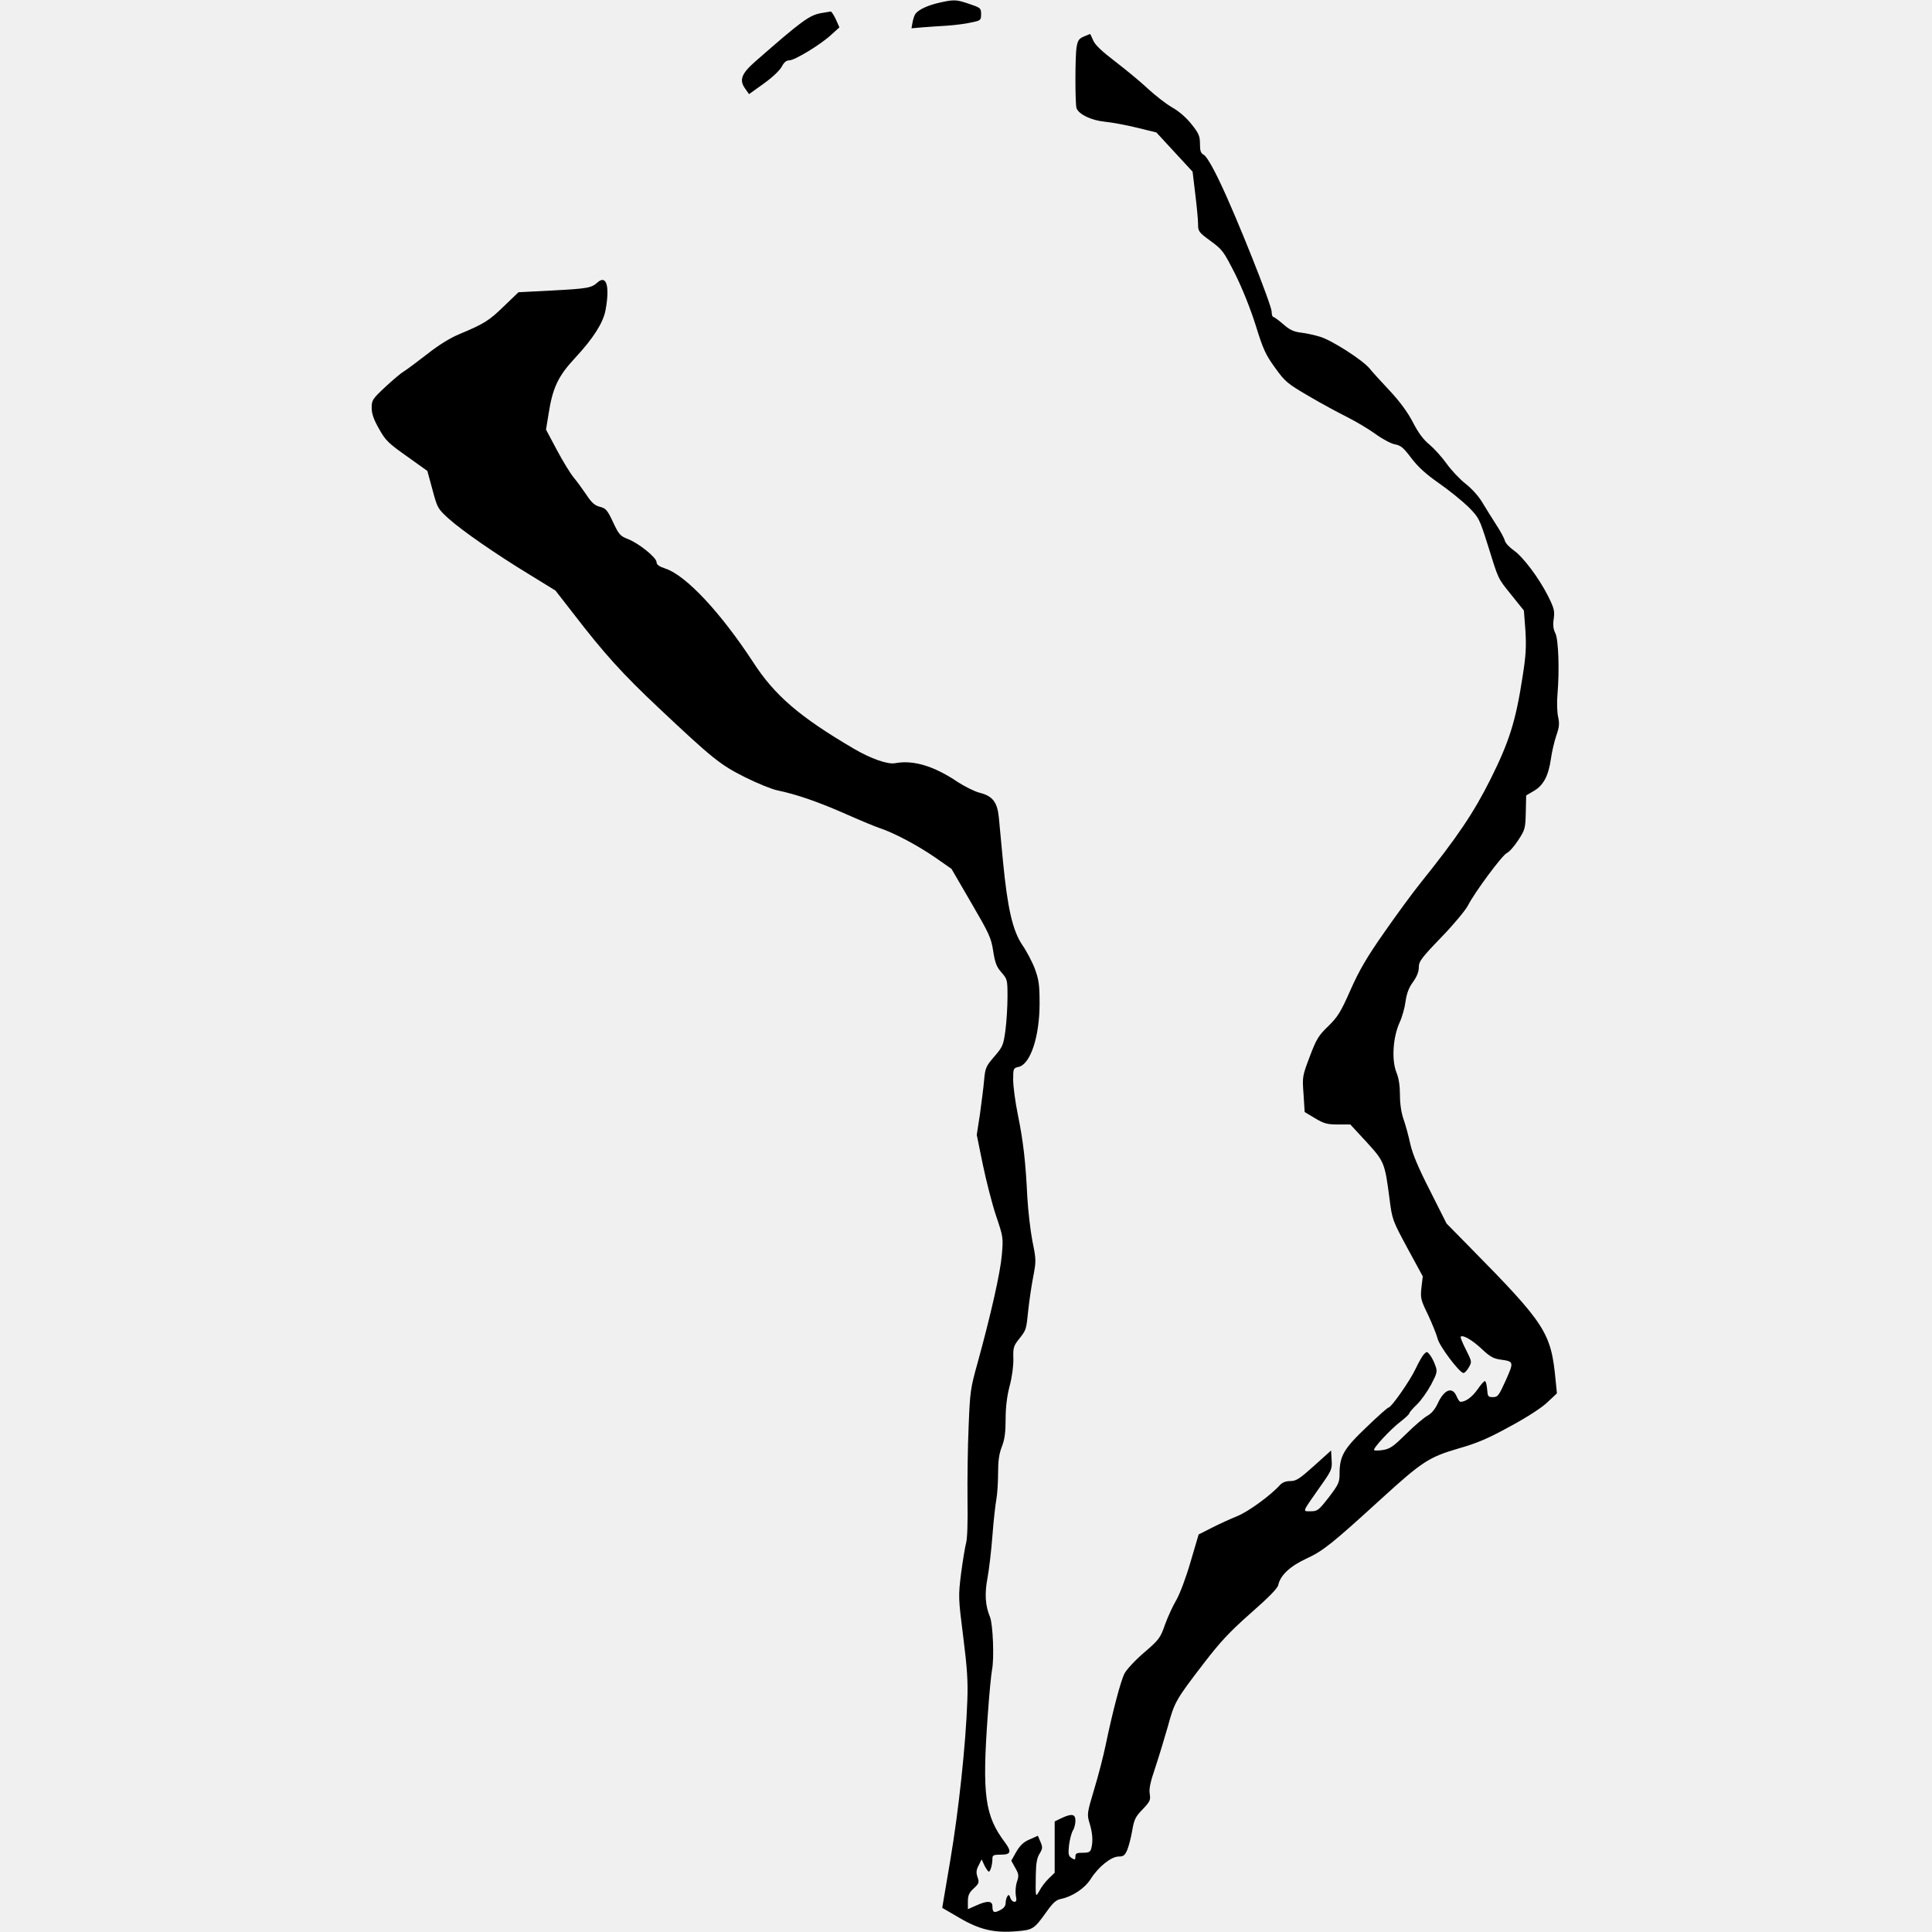
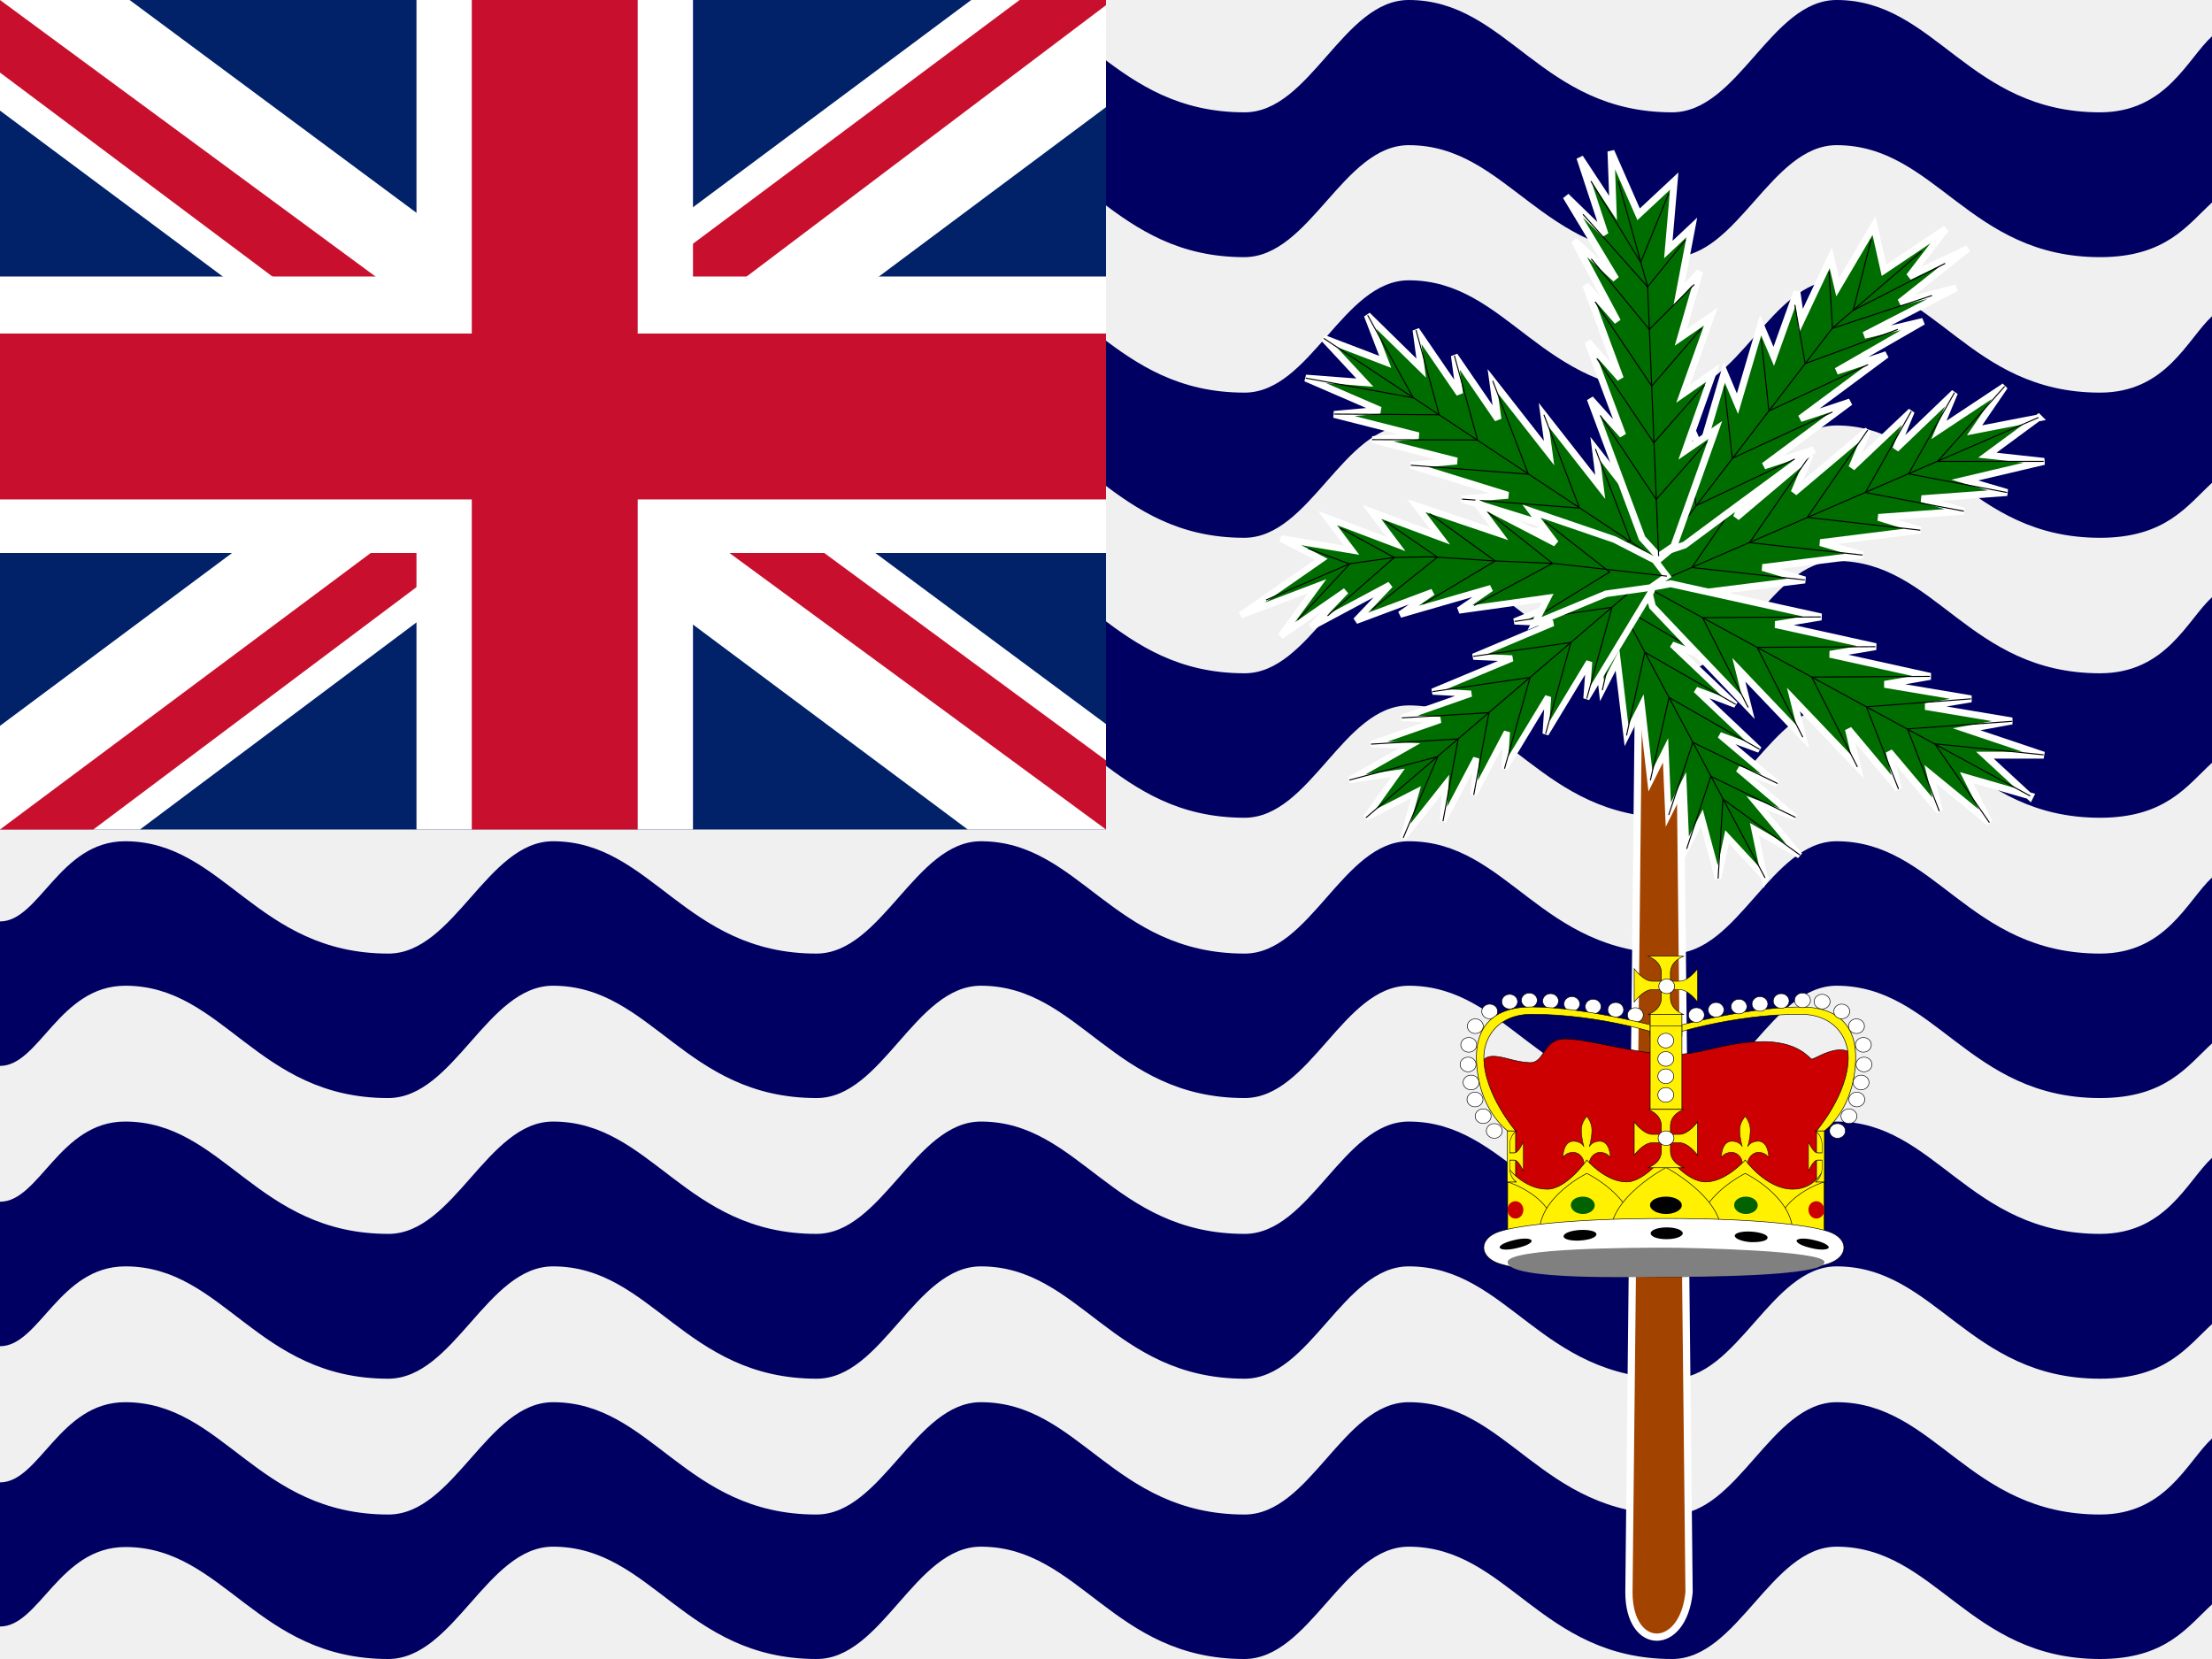
- <svg xmlns="http://www.w3.org/2000/svg" version="1.0" width="1024pt" height="1024pt" viewBox="0 0 1024 1024" preserveAspectRatio="xMidYMid meet">
-   <g transform="translate(0,1024) scale(0.1,-0.1)" fill="#000000" stroke="none">
-     <path d="M4980 10226 c-59 -13 -110 -36 -127 -58 -6 -7 -13 -28 -16 -45 l-6 -33 57 5 c31 2 91 7 133 9 41 3 99 10 127 17 50 10 52 12 52 44 0 32 -3 34 -62 54 -70 24 -81 24 -158 7z" />
-     <path d="M4355 10171 c-65 -11 -103 -39 -352 -257 -73 -64 -86 -98 -54 -143 l21 -30 78 56 c45 32 84 69 95 89 12 23 24 34 40 34 29 0 169 85 224 137 l42 38 -19 43 c-11 23 -23 41 -27 41 -4 -1 -26 -4 -48 -8z" />
-     <path d="M5744 10046 c-26 -11 -32 -21 -38 -57 -8 -49 -8 -302 0 -323 13 -33 79 -64 149 -71 39 -4 116 -18 172 -32 l102 -25 96 -104 96 -104 14 -117 c8 -65 15 -137 15 -160 0 -39 3 -44 66 -90 63 -46 69 -54 131 -176 39 -79 81 -184 109 -273 39 -126 52 -154 102 -223 53 -74 65 -84 178 -150 66 -39 159 -89 205 -112 46 -23 113 -63 149 -89 37 -27 82 -51 103 -55 32 -6 46 -18 88 -74 36 -47 78 -85 147 -133 53 -37 123 -94 155 -125 56 -57 58 -61 103 -203 58 -186 51 -172 126 -265 l65 -81 8 -106 c5 -85 3 -132 -15 -244 -36 -236 -71 -346 -170 -544 -89 -178 -176 -307 -371 -550 -42 -52 -129 -171 -193 -263 -91 -130 -131 -198 -178 -304 -52 -118 -68 -143 -118 -192 -51 -49 -63 -68 -98 -161 -39 -103 -40 -107 -33 -199 l6 -95 55 -33 c47 -28 64 -33 121 -33 l66 0 85 -92 c95 -104 98 -110 123 -304 14 -109 16 -113 95 -260 l81 -149 -7 -59 c-6 -56 -4 -65 35 -145 22 -47 45 -104 51 -127 9 -38 110 -173 135 -181 6 -2 19 11 29 28 18 31 18 31 -14 95 -18 35 -31 67 -28 69 11 12 62 -18 112 -65 42 -40 62 -51 98 -56 72 -10 73 -11 29 -110 -37 -81 -42 -89 -68 -89 -26 0 -28 3 -31 43 -2 23 -7 42 -12 42 -5 0 -23 -21 -40 -46 -28 -39 -62 -64 -89 -64 -5 0 -14 13 -21 30 -22 52 -65 36 -99 -37 -15 -33 -34 -55 -56 -67 -18 -10 -69 -53 -112 -96 -66 -65 -85 -79 -121 -85 -24 -4 -46 -4 -49 -1 -8 8 85 109 140 151 26 20 47 40 47 45 0 4 18 25 40 46 22 21 55 68 75 105 32 61 34 70 23 100 -6 19 -19 44 -28 56 -16 21 -18 21 -33 5 -9 -9 -29 -45 -45 -79 -30 -63 -128 -203 -142 -203 -5 0 -58 -47 -118 -105 -121 -115 -142 -153 -142 -247 0 -45 -6 -57 -57 -124 -54 -69 -60 -74 -96 -74 -44 0 -48 -10 45 123 66 93 69 99 66 148 l-3 51 -90 -81 c-77 -69 -95 -81 -126 -81 -24 0 -42 -7 -55 -21 -48 -54 -170 -143 -227 -165 -34 -14 -94 -41 -133 -61 l-71 -36 -43 -146 c-24 -83 -57 -170 -75 -201 -18 -30 -45 -89 -60 -130 -25 -72 -31 -80 -111 -149 -47 -40 -93 -90 -104 -111 -20 -39 -63 -202 -100 -380 -12 -58 -39 -163 -61 -235 -38 -127 -38 -131 -24 -179 16 -52 19 -96 9 -133 -5 -19 -13 -23 -45 -23 -32 0 -39 -3 -39 -20 0 -18 -3 -19 -20 -8 -17 11 -19 20 -14 68 4 30 13 65 20 77 8 12 14 36 14 53 0 36 -20 39 -75 13 l-35 -17 0 -136 0 -136 -31 -30 c-17 -16 -39 -45 -49 -64 -22 -40 -22 -39 -20 85 1 58 6 88 20 110 16 27 17 34 5 62 l-14 33 -43 -19 c-31 -13 -50 -30 -71 -65 l-27 -48 21 -38 c19 -33 20 -42 9 -74 -7 -21 -9 -53 -6 -72 5 -26 4 -34 -8 -34 -8 0 -18 10 -21 21 -6 17 -9 19 -16 8 -5 -8 -9 -24 -9 -36 0 -15 -10 -28 -29 -37 -32 -17 -41 -13 -41 21 0 29 -28 30 -87 3 l-43 -19 0 40 c0 33 6 47 31 70 28 26 30 32 20 60 -8 24 -7 37 6 62 l16 32 15 -33 c9 -17 19 -32 23 -32 8 0 19 37 19 68 0 19 5 22 45 22 53 0 58 15 22 64 -107 142 -122 251 -92 671 8 116 19 226 23 245 12 59 5 241 -11 280 -25 60 -29 123 -13 207 8 43 20 143 26 223 6 80 16 167 21 194 5 27 9 89 9 137 0 65 5 103 20 141 15 39 20 77 20 146 0 63 7 121 21 175 13 48 21 108 20 146 -2 57 2 68 27 100 42 53 41 50 52 157 6 55 18 136 27 181 15 79 15 87 -5 185 -11 57 -23 162 -27 233 -9 186 -21 294 -50 436 -14 68 -25 152 -25 186 0 59 1 62 28 68 63 13 112 160 112 336 0 100 -4 126 -25 184 -14 37 -44 94 -67 127 -51 76 -78 195 -102 443 -9 94 -19 198 -22 233 -8 80 -33 113 -101 130 -28 7 -79 33 -115 56 -127 86 -237 119 -333 101 -39 -8 -130 24 -220 77 -288 169 -419 282 -533 458 -172 263 -355 459 -464 496 -34 11 -48 21 -48 34 0 25 -95 101 -152 123 -41 16 -48 24 -79 90 -30 64 -38 73 -70 81 -27 7 -43 21 -72 65 -21 31 -51 72 -67 91 -16 19 -56 84 -88 144 l-58 109 13 80 c22 143 51 203 142 301 95 102 147 184 160 250 24 127 6 192 -42 149 -32 -29 -52 -33 -246 -43 l-173 -9 -77 -74 c-79 -77 -105 -93 -234 -147 -51 -21 -111 -58 -173 -107 -53 -41 -108 -82 -124 -92 -16 -9 -60 -47 -99 -83 -67 -63 -71 -69 -71 -110 0 -31 11 -62 39 -111 34 -61 49 -76 147 -145 l109 -78 27 -99 c26 -97 28 -101 85 -153 71 -64 251 -189 432 -299 l135 -83 95 -122 c163 -212 259 -318 450 -498 291 -274 328 -303 459 -369 64 -32 142 -64 172 -70 105 -22 219 -62 362 -125 79 -35 161 -69 183 -76 73 -24 199 -91 289 -153 l89 -62 104 -179 c95 -163 106 -185 117 -256 10 -64 18 -85 44 -114 31 -36 32 -39 32 -130 0 -51 -5 -131 -11 -177 -11 -79 -14 -87 -59 -139 -44 -51 -48 -60 -54 -125 -3 -38 -14 -119 -22 -180 l-17 -110 32 -157 c18 -86 49 -208 70 -271 38 -112 39 -117 31 -208 -8 -95 -58 -316 -129 -574 -37 -132 -40 -152 -47 -335 -5 -107 -7 -283 -6 -390 2 -118 -1 -209 -8 -230 -5 -19 -17 -91 -26 -159 -15 -122 -15 -129 11 -334 21 -166 26 -238 22 -341 -8 -231 -46 -584 -90 -844 l-43 -254 91 -53 c107 -63 185 -81 303 -71 86 7 93 11 158 102 34 48 51 64 76 69 63 13 127 56 159 106 41 65 109 119 148 119 26 0 33 6 46 36 8 20 20 66 26 102 10 58 17 73 55 112 39 41 43 49 38 81 -5 27 3 64 29 140 19 57 49 156 67 219 35 129 42 141 191 335 86 112 135 165 247 264 97 85 143 132 147 150 11 52 63 100 149 140 89 41 135 78 397 317 217 198 253 221 410 267 101 29 157 53 275 118 89 48 169 100 197 128 l49 46 -7 70 c-24 252 -52 296 -454 704 l-124 126 -87 173 c-62 121 -93 195 -105 248 -9 42 -25 101 -36 132 -12 34 -19 82 -19 128 0 48 -6 90 -19 121 -26 66 -18 186 17 263 14 30 28 81 32 114 6 41 17 71 39 101 21 29 31 55 31 78 0 31 13 49 119 159 65 67 128 143 141 168 35 69 182 268 207 279 13 6 40 37 60 68 36 55 38 62 40 148 l2 89 41 24 c51 30 77 80 90 169 5 37 18 93 29 125 16 46 17 64 9 100 -5 23 -7 77 -3 118 11 130 5 290 -11 323 -11 21 -14 43 -9 77 6 42 2 56 -30 121 -50 98 -132 207 -182 242 -23 16 -44 39 -47 51 -3 13 -23 50 -44 82 -21 33 -54 85 -73 117 -20 35 -56 75 -90 102 -32 25 -77 73 -102 108 -25 35 -66 80 -91 101 -31 25 -59 62 -88 119 -29 55 -69 109 -123 167 -44 47 -92 99 -106 117 -37 45 -201 150 -262 168 -29 9 -74 19 -102 22 -39 5 -60 15 -94 45 -24 21 -48 38 -52 38 -5 0 -9 13 -9 28 0 35 -186 503 -273 684 -39 83 -73 140 -86 147 -17 9 -21 21 -21 59 0 41 -6 55 -45 104 -29 36 -67 69 -103 89 -31 18 -88 62 -127 98 -38 36 -117 101 -173 144 -72 55 -108 89 -118 113 -8 19 -15 34 -17 34 -1 -1 -16 -7 -33 -14z" />
+ <svg xmlns="http://www.w3.org/2000/svg" id="flag-icons-dg" version="1.1" viewBox="0 0 640 480">
+   <defs id="defs1221">
+     <clipPath id="dg-a">
+       <path id="path1218" fill-opacity=".7" d="M0 0h682.7v512H0z" />
+     </clipPath>
+   </defs>
+   <path id="path1225" fill="#000063" fill-rule="evenodd" d="M640 416.2c-7.2 6.7-13.3 22-32.4 22-38.1 0-47.6-32.5-76.2-32.5-19 0-28.5 32.5-47.6 32.5-38.1 0-47.6-32.5-76.2-32.5-19 0-28.5 32.5-47.5 32.5-38.2 0-47.7-32.5-76.3-32.5-19 0-28.6 32.5-47.6 32.5-38.1 0-47.6-32.5-76.2-32.5-19 0-28.6 32.5-47.6 32.5-38.2 0-47.7-32.5-76.2-32.5-19 0-24.8 23.2-36.2 23.2v41.7c11.4 0 17.1-23 36.3-23 28.5 0 38 32.4 76 32.4 19.1 0 28.6-32.5 47.7-32.5 28.6 0 38.1 32.5 76.3 32.5 19 0 28.4-32.5 47.5-32.5 28.6 0 38.1 32.5 76.2 32.5 19 0 28.6-32.5 47.6-32.5 28.6 0 38.1 32.5 76.2 32.5 19 0 28.6-32.5 47.6-32.5 28.6 0 38.2 32.5 76.2 32.5 19 0 25.2-9.2 32.4-15.8zm0-81.2c-7.2 6.7-13.3 22-32.4 22-38.1 0-47.6-32.5-76.2-32.5-19 0-28.5 32.5-47.6 32.5-38.1 0-47.6-32.5-76.2-32.5-19 0-28.5 32.5-47.5 32.5-38.2 0-47.7-32.5-76.3-32.5-19 0-28.6 32.5-47.6 32.5-38.1 0-47.6-32.5-76.2-32.5-19 0-28.6 32.5-47.6 32.5-38.2 0-47.7-32.5-76.2-32.5-19 0-24.8 23.2-36.2 23.2v41.8c11.4 0 17.1-23.1 36.3-23.1 28.5 0 38 32.5 76 32.5 19.1 0 28.6-32.5 47.7-32.5 28.6 0 38.1 32.5 76.3 32.5 19 0 28.4-32.5 47.5-32.5 28.6 0 38.1 32.5 76.3 32.5 19 0 28.5-32.5 47.5-32.5 28.6 0 38.1 32.5 76.2 32.5 19 0 28.6-32.5 47.6-32.5 28.6 0 38.2 32.5 76.2 32.5 19 0 25.2-9.2 32.4-15.8zm0-81.1c-7.2 6.7-13.3 22-32.4 22-38.1 0-47.6-32.5-76.2-32.5-19 0-28.5 32.5-47.6 32.5-38.1 0-47.6-32.5-76.2-32.5-19 0-28.5 32.5-47.5 32.5-38.2 0-47.7-32.5-76.3-32.5-19 0-28.6 32.5-47.6 32.5-38.1 0-47.6-32.5-76.2-32.5-19 0-28.6 32.5-47.6 32.5-38.2 0-47.7-32.5-76.2-32.5-19 0-24.8 23.2-36.2 23.2v41.8c11.4 0 17.1-23.2 36.3-23.2 28.5 0 38 32.5 76 32.5 19.1 0 28.6-32.5 47.7-32.5 28.6 0 38.1 32.5 76.3 32.5 19 0 28.4-32.5 47.5-32.5 28.6 0 38.1 32.5 76.3 32.5 19 0 28.5-32.5 47.5-32.5 28.6 0 38.1 32.5 76.2 32.5 19 0 28.6-32.5 47.6-32.5 28.6 0 38.2 32.5 76.2 32.5 19 0 25.2-9.2 32.4-15.8zm0-81.1c-7.2 6.6-13.3 22-32.4 22-38.1 0-47.6-32.5-76.2-32.5-19 0-28.5 32.5-47.6 32.5-38.1 0-47.6-32.5-76.2-32.5-19 0-28.5 32.5-47.5 32.5-38.2 0-47.7-32.5-76.3-32.5-19 0-28.6 32.5-47.6 32.5-38.1 0-47.6-32.5-76.2-32.5-19 0-28.6 32.5-47.6 32.5-38.2 0-47.7-32.5-76.2-32.5-19 0-24.8 23.2-36.2 23.2v41.7c11.4 0 17.1-23 36.3-23 28.5 0 38 32.4 76 32.4 19.1 0 28.6-32.5 47.7-32.5 28.6 0 38.1 32.5 76.3 32.5 19 0 28.4-32.5 47.5-32.5 28.6 0 38.1 32.5 76.3 32.5 19 0 28.5-32.5 47.5-32.5 28.6 0 38.1 32.5 76.2 32.5 19 0 28.6-32.5 47.6-32.5 28.6 0 38.2 32.5 76.2 32.5 19 0 25.2-9.3 32.4-15.9zm0-81.3c-7.2 6.7-13.3 22.1-32.4 22.1-38.1 0-47.6-32.5-76.2-32.5-19 0-28.5 32.5-47.6 32.5-38.1 0-47.6-32.5-76.2-32.5-19 0-28.5 32.5-47.5 32.5-38.2 0-47.7-32.5-76.3-32.5-19 0-28.6 32.5-47.6 32.5-38.1 0-47.6-32.5-76.2-32.5-19 0-28.6 32.5-47.6 32.5-38.2 0-47.7-32.5-76.2-32.5-19 .1-24.8 23.3-36.2 23.3v41.8c11.4 0 17.1-23.1 36.2-23.1 28.5 0 38.1 32.5 76.2 32.5 19 0 28.5-32.5 47.6-32.5 28.6 0 38.1 32.5 76.3 32.5 19 0 28.4-32.5 47.4-32.5 28.7 0 38.2 32.5 76.3 32.5 19 0 28.6-32.5 47.6-32.5 28.6 0 38.1 32.5 76.2 32.5 19 0 28.6-32.5 47.6-32.5 28.6 0 38.2 32.5 76.2 32.5 19 0 25.2-9.3 32.4-15.9v-48Zm0-81c-7.2 6.6-13.3 22-32.4 22C569.5 32.5 560 0 531.4 0c-19 0-28.5 32.5-47.6 32.5-38.1 0-47.6-32.5-76.2-32.5-19 0-28.5 32.5-47.5 32.5-38.2 0-47.7-32.5-76.3-32.5-19 0-28.6 32.5-47.6 32.5C198 32.5 188.6 0 160 0c-19 0-28.6 32.5-47.6 32.5C74.2 32.5 64.7 0 36.2 0 17.2 0 11.4 23.2 0 23.2v41.9C11.4 65 17.1 42 36.2 42c28.5 0 38.1 32.4 76.2 32.4 19 0 28.5-32.4 47.6-32.4 28.6 0 38.1 32.4 76.3 32.4 19 0 28.4-32.4 47.4-32.4 28.7 0 38.2 32.4 76.3 32.4 19 0 28.6-32.4 47.6-32.4 28.6 0 38.1 32.4 76.2 32.4 19 0 28.6-32.4 47.6-32.4 28.6 0 38.2 32.4 76.2 32.4 19 0 25.2-9.2 32.4-15.8z" style="stroke-width:.773" />
+   <path id="path1237" fill="#a24300" fill-rule="evenodd" stroke="#fff" stroke-width="2.1" d="m474.8 131.7-3.5 329c0 17.3 15.7 17.3 17.4 0l-3.5-329Z" />
+   <path id="path1239" fill="#006d00" fill-rule="evenodd" stroke="#fff" stroke-width="1.8" d="m510.7 254-11-11.9-2.6 12.1-4.7-17.5-4.5 8.8-.8-18.6-4.4 8.8-.8-18.6-4.4 8.8L475 204l-4.4 8.8L468 191l-4.5 8.8-2.5-21.9-1.3-11 2.2-4.3 5.8 2.1 9.1 8.7 18.3 17.4-11.3-4.3 18.3 17.4-11.4-4.3 18.3 17.3-11.4-4.2 16.6 14-11.3-4.2 16.5 14-11.3-4.2 12.6 15.2-13.1-7.6 3 14.3z" />
+   <path id="path1241" fill="none" stroke="#000" stroke-width=".3" d="M510.7 254 462 162.6m33.1 28.2L469 175.6l-5.4 24.1" />
+   <path id="path1243" fill="none" stroke="#000" stroke-width=".3" d="m502.2 203.8-26.3-15.1-5.3 24.1" />
+   <path id="path1245" fill="none" stroke="#000" stroke-width=".3" d="m509.1 216.8-26.2-15-5.4 24" />
+   <path id="path1247" fill="none" stroke="#000" stroke-width=".3" d="m514.3 226.7-24.5-11.9-7 21" />
+   <path id="path1249" fill="none" stroke="#000" stroke-width=".3" d="M519.5 236.5 495 224.6l-7 21" />
+   <path id="path1251" fill="none" stroke="#000" stroke-width=".3" d="m520.8 247.4-22.3-16.2-1.4 23" />
+   <path id="path1253" fill="#006d00" fill-rule="evenodd" stroke="#fff" stroke-width="2" d="m383 97.9 17.8 6.8-5.2-13.5 15.6 15.3-1.5-11 12.6 18.4-1.5-11 12.6 18.4-1.5-11 16.3 20.8-1.5-11 16.3 20.8-1.4-11 16.2 20.8 8.2 10.4.7 5.5-6.7.6-14-4.3-28.2-8.7 13.3-1.1-28.1-8.7 13.3-1.1-28.1-8.7 13.3-1.2-24.4-6.2 13.3-1.1-24.4-6.2 13.3-1.2-21.5-9.3 17.1 1.3L383.1 98z" />
+   <path id="path1255" fill="none" stroke="#000" stroke-width=".3" d="m383 97.9 103.7 68.7m-48.9-12.4 34.1 2.6-10.3-26.9" />
+   <path id="path1257" fill="none" stroke="#000" stroke-width=".3" d="m423 144.4 34 2.6-10.3-27" />
+   <path id="path1259" fill="none" stroke="#000" stroke-width=".3" d="m408.2 134.6 34 2.6-10.3-27" />
+   <path id="path1261" fill="none" stroke="#000" stroke-width=".3" d="m397 127.2 30.5.1-6.7-24.4" />
+   <path id="path1263" fill="none" stroke="#000" stroke-width=".3" d="m386 119.8 30.4.2-6.7-24.5" />
+   <path id="path1265" fill="none" stroke="#000" stroke-width=".3" d="m377.8 109.4 31.1 5.7-13.2-23.9" />
+   <path id="path1267" fill="#006d00" fill-rule="evenodd" stroke="#fff" stroke-width="2" d="M589.8 120.8 575 131.7l16.4 1.8-22.9 5.4 12.2 3.6-24.7 1.8 12.2 3.6-24.7 1.8 12.1 3.7-28.9 3.6 12.2 3.6-28.9 3.6 12.2 3.6-28.9 3.6-14.5 1.8-6-1.8 2.2-5.4 10.7-9 21.3-18.1-4.6 10.8 21.3-18-4.6 10.8 21.3-18-4.6 10.8L553 119l-4.5 10.9 17-16.3-4.5 10.8 19-12.6-8.7 12.7 18.6-3.6z" />
+   <path id="path1269" fill="none" stroke="#000" stroke-width=".3" d="m589.8 120.8-117 50.6m34.1-32.5-17.4 25.3 32.7 3.6" />
+   <path id="path1271" fill="none" stroke="#000" stroke-width=".3" d="M523.7 131.7 506.2 157l32.7 3.6" />
+   <path id="path1273" fill="none" stroke="#000" stroke-width=".3" d="m540.4 124.4-17.5 25.3 32.7 3.7" />
+   <path id="path1275" fill="none" stroke="#000" stroke-width=".3" d="m553 119-13.3 23.5 28.5 5.4" />
+   <path id="path1277" fill="none" stroke="#000" stroke-width=".3" d="m565.5 113.6-13.3 23.5 28.5 5.4" />
+   <path id="path1279" fill="none" stroke="#000" stroke-width=".3" d="m580 111.8-19.4 21.7h30.7" />
+   <path id="path1281" fill="#006d00" fill-rule="evenodd" stroke="#fff" stroke-width="2" d="M587.4 230.3 569 225l6.6 13-17.1-14 2.6 10.7-14.5-17.2 2.7 10.8-14.5-17.3 2.6 10.8-18.5-19.4 2.7 10.8-18.5-19.4 2.7 10.8-18.5-19.4-9.2-9.7-1.3-5.4 6.6-1.2 14.5 3.2 29 6.4-13.2 2.2 29 6.4-13.2 2.2 29 6.4-13.2 2.3 25 4.2-13.2 2.2 25 4.2L569 211l22.3 7.5h-17l13 12z" />
+   <path id="path1283" fill="none" stroke="#000" stroke-width=".3" d="m587.4 230.3-110.6-60.2m50 8.4-34.2.2 13.2 26" />
+   <path id="path1285" fill="none" stroke="#000" stroke-width=".3" d="m542.6 187.1-34.2.2 13.2 26" />
+   <path id="path1287" fill="none" stroke="#000" stroke-width=".3" d="m558.4 195.7-34.2.2 13.2 26" />
+   <path id="path1289" fill="none" stroke="#000" stroke-width=".3" d="m570.3 202.2-30.3 2.3 9.3 23.8" />
+   <path id="path1291" fill="none" stroke="#000" stroke-width=".3" d="m582.2 208.7-30.3 2.2 9.2 23.8" />
+   <path id="path1293" fill="none" stroke="#000" stroke-width=".3" d="m591.3 218.4-31.5-3.2 15.8 22.8" />
+   <path id="path1295" fill="#006d00" fill-rule="evenodd" stroke="#fff" stroke-width="1.8" d="m395.2 236.6 9.3-13-14.1 2.1 17.4-9.9-11.1-.5 20-7-11.1-.6 20-7-11.1-.6 23-9.6-11.2-.5 23-9.7-11.1-.5 23-9.6 11.5-4.9 5.6.3-.4 5.3-6.3 10.4-12.6 20.8.8-10.6-12.6 20.8.7-10.7-12.6 20.8.7-10.6-9.6 18.2.7-10.6-9.6 18.2.7-10.6-12.2 15.4 3.7-13.2-14.5 7.4z" />
+   <path id="path1297" fill="none" stroke="#000" stroke-width=".3" d="m395.2 236.6 83-71m-19.1 36.5 7.3-26.4-28.2 4.1" />
+   <path id="path1299" fill="none" stroke="#000" stroke-width=".3" d="m447.2 212.3 7.3-26.4-28.2 4" />
+   <path id="path1301" fill="none" stroke="#000" stroke-width=".3" d="m435.3 222.4 7.4-26.4-28.2 4.1" />
+   <path id="path1303" fill="none" stroke="#000" stroke-width=".3" d="m426.4 230 4.4-23.8-25.2 1.5" />
+   <path id="path1305" fill="none" stroke="#000" stroke-width=".3" d="m417.5 237.6 4.4-23.8-25.2 1.5" />
+   <path id="path1307" fill="none" stroke="#000" stroke-width=".3" d="m406 242.4 10-23.5-25.6 6.8" />
+   <path id="path1309" fill="#006d00" fill-rule="evenodd" stroke="#fff" stroke-width="2" d="m563 66.2-17.9 12-2.9-12.9-10.5 17.8-2-8.5-8.6 18.2-1.2-8.4-6.7 18.7-3.8-9-6.7 22.7-3.8-9-6.7 22.7-3.9-9-6.7 22.7-3.3 11.4 1.9 4.5 7.2-2.4 12.4-9.2 25-18.4-14.4 4.7 24.9-18.5-14.4 4.8 24.9-18.5-14.4 4.8 25-14.4-17 4L566 83.3l-16.3 4.2 19.7-15.6-17 8.1z" />
+   <path id="path1311" fill="none" stroke="#000" stroke-width=".3" d="m556 72.7-25.8 22.2-50 65.2" />
+   <path id="path1313" fill="none" stroke="#000" stroke-width=".3" d="m519.3 132.8-28.6 13.5-2.4-20.8" />
+   <path id="path1315" fill="none" stroke="#000" stroke-width=".3" d="m530.2 119.2-29 13.4-2.3-20.8" />
+   <path id="path1317" fill="none" stroke="#000" stroke-width=".3" d="m540.5 105.5-28.7 13.4-2.2-20.7" />
+   <path id="path1319" fill="none" stroke="#000" stroke-width=".3" d="m549.1 95.3-26.8 9.9-3-17" />
+   <path id="path1321" fill="none" stroke="#000" stroke-width=".3" d="M559 85.5 530.2 95l-1-16.4" />
+   <path id="path1323" fill="none" stroke="#000" stroke-width=".3" d="m562.8 76.2-26.6 13.6 5.2-20.6" />
+   <path id="path1325" fill="#006d00" fill-rule="evenodd" stroke="#fff" stroke-width="2" d="m466.1 43.8 8 18.2 10.3-9.6-1.7 19.8 6.8-6.4-3.7 19.4 6-6.6-5.5 19 8.7-6-8 22.3 8.6-6-8 22.5 8.7-6-8 22.4-4 11.2-4.4 3-4.8-5.3-5-13.4-10-26.9 9.4 10.5-10.1-27 9.4 10.6-10-27L468 93l-12.5-23.4 12 11.1-14.4-23.9 11.3 11-7.3-22.2 9.6 14.6z" />
+   <path id="path1327" fill="none" stroke="#000" stroke-width=".3" d="m468.2 52.4 8.5 30.5 3.2 78" />
+   <path id="path1329" fill="none" stroke="#000" stroke-width=".3" d="m463 120.2 16.2 24.3 14.7-16.7" />
+   <path id="path1331" fill="none" stroke="#000" stroke-width=".3" d="m462 103.7 16.5 24.4 14.7-16.7" />
+   <path id="path1333" fill="none" stroke="#000" stroke-width=".3" d="m461.5 87.3 16.4 24.4L492.3 95" />
+   <path id="path1335" fill="none" stroke="#000" stroke-width=".3" d="m460.4 74.9 16.8 20.4 13-13" />
+   <path id="path1337" fill="none" stroke="#000" stroke-width=".3" d="m458 62 18.7 21 11-13.6" />
+   <path id="path1339" fill="none" stroke="#000" stroke-width=".3" d="m460.3 52.4 14.4 23.5 8.1-19.9" />
+   <path id="path1341" fill="#006d00" fill-rule="evenodd" stroke="#fff" stroke-width="1.9" d="m359 178 23.3-16.2-11.7-6 20.5 3.4-7-9.3 19.8 7.5-7-9.3 19.9 7.4-7-9.2 24 8.1-7-9.3 23.3 12.1-7-9.3 24 8.2 11.7 6 3.5 4.6-4.7 3.3-12.9 1.8-20.7 8.6 3.8-7.4-25.7 3.6 9.3-6.4-26.3 7.6 9.4-6.5-22.2 8.3 9.9-10.4-22.8 12.2 10-10.4-18.8 13 10.5-14.4z" />
+   <path id="path1343" fill="none" stroke="#000" stroke-width=".3" d="m366.3 173.6 24.2-10.5 12.9-1.8 10.7-.2 18.5 1.2 16.7.7 33 3.7" />
+   <path id="path1345" fill="none" stroke="#000" stroke-width=".3" d="m447.2 176.9 18.5-11.4-18.8-14.7" />
+   <path id="path1347" fill="none" stroke="#000" stroke-width=".3" d="m426.5 175.2 22.7-12.2-18.7-14.8" />
+   <path id="path1349" fill="none" stroke="#000" stroke-width=".3" d="m411.7 174.8 20.9-12.5-19-13.7m-29.5 29.6 19.3-16.9-15.6-8.5" />
+   <path id="path1351" fill="none" stroke="#000" stroke-width=".3" d="m375.5 179.3 15-16.1-12-4.5m18.4 17.7 19-15.2-15.2-10.4" />
+   <g id="g1473" fill-rule="evenodd" transform="matrix(.94693 0 0 .94693 115.2 18.3)">
+     <path id="path1353" fill="#c00" stroke="#000" stroke-width="1pt" d="m541.5 1173.3-1.7-229.1-61.1-107c-15.3-52.6-7.8-78 17-79.8 24.7-1.6 49.2 13.6 84.8 15.3 35.6 1.7 28.9-59.4 81.5-57.7 52.6 1.7 144.3 32.3 222.3 37.4 78.1 5 118.8-27.2 208.8-30.6 90-3.4 113.7 42.4 118.8 42.4 5.1 0 30.6-18.6 56-22 25.5-3.4 34 10.2 34 10.2s-1.7 57.7-13.6 91.6c-11.9 34-54.3 90-56 90-1.7 0-15.3 249.5-15.3 251.2 0 1.7-675.5-6.8-675.5-11.9z" transform="matrix(.13659 0 0 .12573 266.4 208.2)" />
+     <g id="g1387" stroke="#000" stroke-width="1pt">
+       <path id="path1355" fill="#fff100" d="M531.5 584.6s-68-52-69.8-177.1c-1-72 34.4-124 123-124 124 0 301.1 53.1 301.1 53.1v17.7s-141.7-53.1-301.2-53.1c-70.8 0-106.3 52-106.3 105.2 0 88.6 71 178.3 71 178.3v141.7h-17.8z" transform="matrix(-.13659 0 0 .12573 508.4 252.7)" />
+       <path id="path1357" fill="#fff" d="M478.4 549.2a17.8 17.8 0 1 1-35.5 0 17.8 17.8 0 0 1 35.5 0z" transform="matrix(-.13659 0 0 .12573 506.2 252.5)" />
+       <path id="path1359" fill="#fff" d="M478.4 549.2a17.8 17.8 0 1 1-35.5 0 17.8 17.8 0 0 1 35.5 0z" transform="matrix(-.13659 0 0 .12573 508.6 247.4)" />
+       <path id="path1361" fill="#fff" d="M478.4 549.2a17.8 17.8 0 1 1-35.5 0 17.8 17.8 0 0 1 35.5 0z" transform="matrix(-.13659 0 0 .12573 509.9 242.2)" />
+       <path id="path1363" fill="#fff" d="M478.4 549.2a17.8 17.8 0 1 1-35.5 0 17.8 17.8 0 0 1 35.5 0z" transform="matrix(-.13659 0 0 .12573 510.8 236.7)" />
+       <path id="path1365" fill="#fff" d="M478.4 549.2a17.8 17.8 0 1 1-35.5 0 17.8 17.8 0 0 1 35.5 0z" transform="matrix(-.13659 0 0 .12573 510.6 230.7)" />
+       <path id="path1367" fill="#fff" d="M478.4 549.2a17.8 17.8 0 1 1-35.5 0 17.8 17.8 0 0 1 35.5 0z" transform="matrix(-.13659 0 0 .12573 502.7 257)" />
+       <path id="path1369" fill="#fff" d="M478.4 549.2a17.8 17.8 0 1 1-35.5 0 17.8 17.8 0 0 1 35.5 0z" transform="matrix(-.13659 0 0 .12573 508.5 225)" />
+       <path id="path1371" fill="#fff" d="M478.4 549.2a17.8 17.8 0 1 1-35.5 0 17.8 17.8 0 0 1 35.5 0z" transform="matrix(-.13659 0 0 .12573 504 220.5)" />
+       <path id="path1373" fill="#fff" d="M478.4 549.2a17.8 17.8 0 1 1-35.5 0 17.8 17.8 0 0 1 35.5 0z" transform="matrix(-.13659 0 0 .12573 498 217.5)" />
+       <path id="path1375" fill="#fff" d="M478.4 549.2a17.8 17.8 0 1 1-35.5 0 17.8 17.8 0 0 1 35.5 0z" transform="matrix(-.13659 0 0 .12573 492 217.1)" />
+       <path id="path1377" fill="#fff" d="M478.4 549.2a17.8 17.8 0 1 1-35.5 0 17.8 17.8 0 0 1 35.5 0z" transform="matrix(-.13659 0 0 .12573 485.5 217.3)" />
+       <path id="path1379" fill="#fff" d="M478.4 549.2a17.8 17.8 0 1 1-35.5 0 17.8 17.8 0 0 1 35.5 0z" transform="matrix(-.13659 0 0 .12573 479 218.2)" />
+       <path id="path1381" fill="#fff" d="M478.4 549.2a17.8 17.8 0 1 1-35.5 0 17.8 17.8 0 0 1 35.5 0z" transform="matrix(-.13659 0 0 .12573 472.6 219)" />
+       <path id="path1383" fill="#fff" d="M478.4 549.2a17.8 17.8 0 1 1-35.5 0 17.8 17.8 0 0 1 35.5 0z" transform="matrix(-.13659 0 0 .12573 465.6 220)" />
+       <path id="path1385" fill="#fff" d="M478.4 549.2a17.8 17.8 0 1 1-35.5 0 17.8 17.8 0 0 1 35.5 0z" transform="matrix(-.13659 0 0 .12573 459.6 221.6)" />
+     </g>
+     <path id="path1389" fill="#fff" stroke="#000" stroke-width="1pt" d="M478.4 549.2a17.8 17.8 0 1 1-35.5 0 17.8 17.8 0 0 1 35.5 0z" transform="matrix(.13659 0 0 .12573 268.6 252.5)" />
+     <path id="path1391" fill="#fff" stroke="#000" stroke-width="1pt" d="M478.4 549.2a17.8 17.8 0 1 1-35.5 0 17.8 17.8 0 0 1 35.5 0z" transform="matrix(.13659 0 0 .12573 266.1 247.4)" />
+     <path id="path1393" fill="#fff" stroke="#000" stroke-width="1pt" d="M478.4 549.2a17.8 17.8 0 1 1-35.5 0 17.8 17.8 0 0 1 35.5 0z" transform="matrix(.13659 0 0 .12573 264.9 242.2)" />
+     <path id="path1395" fill="#fff" stroke="#000" stroke-width="1pt" d="M478.4 549.2a17.8 17.8 0 1 1-35.5 0 17.8 17.8 0 0 1 35.5 0z" transform="matrix(.13659 0 0 .12573 264 236.7)" />
+     <path id="path1397" fill="#fff" stroke="#000" stroke-width="1pt" d="M478.4 549.2a17.8 17.8 0 1 1-35.5 0 17.8 17.8 0 0 1 35.5 0z" transform="matrix(.13659 0 0 .12573 264.2 230.7)" />
+     <path id="path1399" fill="#fff" stroke="#000" stroke-width="1pt" d="M478.4 549.2a17.8 17.8 0 1 1-35.5 0 17.8 17.8 0 0 1 35.5 0z" transform="matrix(.13659 0 0 .12573 266.2 225)" />
+     <path id="path1401" fill="#fff" stroke="#000" stroke-width="1pt" d="M478.4 549.2a17.8 17.8 0 1 1-35.5 0 17.8 17.8 0 0 1 35.5 0z" transform="matrix(.13659 0 0 .12573 270.6 220.5)" />
+     <path id="path1403" fill="#fff" stroke="#000" stroke-width="1pt" d="M478.4 549.2a17.8 17.8 0 1 1-35.5 0 17.8 17.8 0 0 1 35.5 0z" transform="matrix(.13659 0 0 .12573 276.7 217.5)" />
+     <path id="path1405" fill="#fff" stroke="#000" stroke-width="1pt" d="M478.4 549.2a17.8 17.8 0 1 1-35.5 0 17.8 17.8 0 0 1 35.5 0z" transform="matrix(.13659 0 0 .12573 282.7 217.1)" />
+     <path id="path1407" fill="#fff" stroke="#000" stroke-width="1pt" d="M478.4 549.2a17.8 17.8 0 1 1-35.5 0 17.8 17.8 0 0 1 35.5 0z" transform="matrix(.13659 0 0 .12573 289.2 217.3)" />
+     <path id="path1409" fill="#fff" stroke="#000" stroke-width="1pt" d="M478.4 549.2a17.8 17.8 0 1 1-35.5 0 17.8 17.8 0 0 1 35.5 0z" transform="matrix(.13659 0 0 .12573 295.7 218.2)" />
+     <path id="path1411" fill="#fff" stroke="#000" stroke-width="1pt" d="M478.4 549.2a17.8 17.8 0 1 1-35.5 0 17.8 17.8 0 0 1 35.5 0z" transform="matrix(.13659 0 0 .12573 302.2 219)" />
+     <path id="path1413" fill="#fff" stroke="#000" stroke-width="1pt" d="M478.4 549.2a17.8 17.8 0 1 1-35.5 0 17.8 17.8 0 0 1 35.5 0z" transform="matrix(.13659 0 0 .12573 309.1 220)" />
+     <path id="path1415" fill="#fff" stroke="#000" stroke-width="1pt" d="M478.4 549.2a17.8 17.8 0 1 1-35.5 0 17.8 17.8 0 0 1 35.5 0z" transform="matrix(.13659 0 0 .12573 315.1 221.6)" />
+     <path id="path1417" fill="#fff" stroke="#000" stroke-width="1pt" d="M478.4 549.2a17.8 17.8 0 1 1-35.5 0 17.8 17.8 0 0 1 35.5 0z" transform="matrix(.13659 0 0 .12573 272 257)" />
+     <path id="path1419" fill="#fff100" stroke="#000" stroke-width="1pt" d="M531.5 584.6s-68-52-69.8-177.1c-1-72 34.4-124 123-124 124 0 301.1 53.1 301.1 53.1v17.7s-141.7-53.1-301.2-53.1c-70.8 0-106.3 52-106.3 105.2 0 88.6 71 178.3 71 178.3v141.7h-17.8z" transform="matrix(.13659 0 0 .12573 266.4 252.7)" />
+     <path id="path1421" fill="#fff100" stroke="#000" stroke-width="3" d="M1240.2 531.5s15.3-35.4 70.9-35.4c37.8 0 70.8 35.4 70.8 70.8v70.9h35.5v-70.9c0-35.4 35.4-70.8 70.8-70.8 53.2 0 70.9 35.4 70.9 35.4s0-106.3-70.9-106.3c-53.1 0-70.8 35.4-70.8 35.4s17.7-53.1 17.7-106.3c0-53.2-35.4-88.6-35.4-88.6 0 6.8-35.5 35.5-35.5 88.6 0 53.1 17.7 106.3 17.7 106.3s-17.7-35.4-70.8-35.4c-70.9 0-70.9 106.3-70.9 106.3z" transform="matrix(.04553 0 0 .0479 299.4 309)" />
+     <path id="path1423" fill="#fff100" stroke="#000" stroke-width="3" d="M1240.2 531.5s15.3-35.4 70.9-35.4c37.8 0 70.8 35.4 70.8 70.8v70.9h35.5v-70.9c0-35.4 35.4-70.8 70.8-70.8 53.2 0 70.9 35.4 70.9 35.4s0-106.3-70.9-106.3c-53.1 0-70.8 35.4-70.8 35.4s17.7-53.1 17.7-106.3c0-53.2-35.4-88.6-35.4-88.6 0 6.8-35.5 35.5-35.5 88.6 0 53.1 17.7 106.3 17.7 106.3s-17.7-35.4-70.8-35.4c-70.9 0-70.9 106.3-70.9 106.3z" transform="matrix(.04553 0 0 .0479 347.8 309)" />
+     <path id="path1425" fill="#fff100" stroke="#000" stroke-width="1pt" d="M531.5 832.7V673.2s35.4 53.2 88.6 53.2c43.5 0 88.6-70.9 88.6-70.9s41.5 53.2 88.6 53.2c42 0 88.5-68.6 88.5-68.6s43.2 68.6 88.6 68.6c45.5 0 88.6-53.2 88.6-53.2s46.3 70.9 106.3 70.9c53.1 0 70.9-53.2 70.9-53.2v159.5z" transform="matrix(.13659 0 0 .12573 266.4 252.7)" />
+     <path id="path1427" fill="#fff100" stroke="#000" stroke-width="1pt" d="M708.7 832.7v-124S815 744 815 832.7z" transform="matrix(.13659 0 0 .12573 242.2 252.7)" />
+     <path id="path1429" fill="#fff100" stroke="#000" stroke-width="1pt" d="M708.7 832.7v-124S815 744 815 832.7z" transform="matrix(-.13659 0 0 .12573 532.5 252.7)" />
+     <path id="path1431" fill="#fff100" stroke="#000" stroke-width="1pt" d="M602.4 832.7C602.4 744 708.7 688 708.7 688S815 744 815 832.7z" transform="matrix(.13659 0 0 .12573 266.4 252.7)" />
+     <path id="path1433" fill="#fff100" stroke="#000" stroke-width="1pt" d="M602.4 832.7C602.4 744 708.7 688 708.7 688S815 744 815 832.7z" transform="matrix(.13659 0 0 .12573 314.8 252.7)" />
+     <path id="path1435" fill="#fff100" stroke="#000" stroke-width="1pt" d="M584.6 847.5c0-88.6 124.1-159.4 124.1-159.4s124 70.8 124 159.4h-248z" transform="matrix(.13659 0 0 .12573 290.6 250.9)" />
+     <path id="path1437" fill="#fff" stroke="#000" stroke-width="1pt" d="M1275.6 655.5c-35.4-17.7-166-35.4-376.3-35.4s-350 17.7-385.5 35.4c-35.4 17.7-35.4 53.2 0 70.9 35.4 17.7 175.3 35.4 385.5 35.4s340.9-17.7 376.3-35.4c35.4-17.7 35.4-53.2 0-70.9z" transform="matrix(.13505 0 0 .12573 265.9 275)" />
+     <path id="path1439" fill="gray" d="M435.8 366.3c0 4.5-40.3 4.5-48.4 4.5-8.8 0-48.4 1.2-48.4-4.5 0-4.4 39.9-4.4 48.4-4.4 8.4 0 48.4.9 48.4 4.4z" />
+     <path id="path1441" fill="#c00" d="M343.8 350.3c0 1.5-1 2.7-2.4 2.7s-2.4-1.2-2.4-2.7c0-1.5 1-2.6 2.4-2.6 1.3 0 2.4 1.2 2.4 2.6zm92 0c0 1.5-1.1 2.7-2.5 2.7-1.3 0-2.4-1.2-2.4-2.7 0-1.5 1.1-2.6 2.4-2.6 1.4 0 2.4 1.2 2.4 2.6z" />
+     <path id="path1443" d="M392.2 349c0 1.4-2.2 2.6-4.8 2.6-2.6 0-4.9-1.2-4.9-2.7 0-1.5 2.2-2.6 4.9-2.6s4.8 1.2 4.8 2.6z" />
+     <path id="path1445" fill="#006300" d="M415.4 349c0 1.4-1.6 2.6-3.6 2.6s-3.6-1.2-3.6-2.7c0-1.5 1.6-2.6 3.6-2.6s3.6 1.2 3.6 2.6zm-49.8 0c0 1.4-1.6 2.6-3.6 2.6s-3.7-1.2-3.7-2.7c0-1.5 1.6-2.6 3.7-2.6 2 0 3.6 1.2 3.6 2.6z" />
+     <path id="path1447" fill="#fff100" stroke="#000" stroke-width="2.2" d="M1257.9 496s35.4-53 70.9-53h35.4v35.3c0 53.2-53.1 71-53.1 71h141.7s-53.2-17.8-53.2-71V443h35.5c35.4 0 70.8 53.2 70.8 53.2V354.3s-35.4 53.2-70.8 53.2h-35.5V372c0-53.1 53.2-70.8 53.2-70.8H1311s53.1 17.7 53.1 70.8v35.5h-35.4c-35.5 0-70.9-53.2-70.9-53.2v141.8z" transform="matrix(.07805 0 0 .07185 279.5 298)" />
+     <path id="path1449" fill="#fff100" stroke="#000" stroke-width="3.3" d="M1381.9 549.2h70.9s-53.2-17.7-53.2-70.9V443h35.4c35.5 0 71 53.2 71 53.2V354.3s-35.5 53.2-71 53.2h-35.4V372c0-53.1 53.2-70.8 53.2-70.8h-70.9z" transform="matrix(.03903 0 0 .06287 285 307.3)" />
+     <path id="path1451" fill="#fff100" stroke="#000" stroke-width="3.3" d="M1381.9 549.2h70.9s-53.2-17.7-53.2-70.9V443h35.4c35.5 0 71 53.2 71 53.2V354.3s-35.5 53.2-71 53.2h-35.4V372c0-53.1 53.2-70.8 53.2-70.8h-70.9z" transform="matrix(-.03903 0 0 .06287 489.7 307.3)" />
+     <path id="path1453" fill="#fff" stroke="#000" stroke-width="1pt" d="M903.5 602.4a17.7 17.7 0 1 1-35.4 0 17.7 17.7 0 0 1 35.4 0z" transform="matrix(.13659 0 0 .12573 266.4 252.7)" />
+     <path id="path1455" fill="#fff100" stroke="#000" stroke-width="2.2" d="M1257.9 496s35.4-53 70.9-53h35.4v35.3c0 53.2-53.1 71-53.1 71h141.7s-53.2-17.8-53.2-71V443h35.5c35.4 0 70.8 53.2 70.8 53.2V354.3s-35.4 53.2-70.8 53.2h-35.5V372c0-53.1 53.2-70.8 53.2-70.8H1311s53.1 17.7 53.1 70.8v35.5h-35.4c-35.5 0-70.9-53.2-70.9-53.2v141.8z" transform="matrix(.07805 0 0 .07185 279.5 251.2)" />
+     <path id="path1457" fill="#fff" stroke="#000" stroke-width="1pt" d="M903.5 602.4a17.7 17.7 0 1 1-35.4 0 17.7 17.7 0 0 1 35.4 0z" transform="matrix(.13659 0 0 .12573 266.6 206.3)" />
+     <path id="path1459" fill="#fff100" stroke="#000" stroke-width="1pt" d="M850.4 655.5h70.9v53.2h-71z" transform="matrix(.13659 0 0 .12573 266.4 208.2)" />
+     <path id="path1461" fill="#fff100" stroke="#000" stroke-width="1pt" d="M850.4 683.3h70.9v202.5h-71z" transform="matrix(.13659 0 0 .12573 266.4 208.2)" />
+     <path id="path1463" fill="#fff" stroke="#000" stroke-width="1pt" d="M478.4 549.2a17.8 17.8 0 1 1-35.5 0 17.8 17.8 0 0 1 35.5 0z" transform="matrix(.13659 0 0 .12573 324.4 246)" />
+     <path id="path1465" fill="#fff" stroke="#000" stroke-width="1pt" d="M478.4 549.2a17.8 17.8 0 1 1-35.5 0 17.8 17.8 0 0 1 35.5 0z" transform="matrix(.13659 0 0 .12573 324.4 240.3)" />
+     <path id="path1467" fill="#fff" stroke="#000" stroke-width="1pt" d="M478.4 549.2a17.8 17.8 0 1 1-35.5 0 17.8 17.8 0 0 1 35.5 0z" transform="matrix(.13659 0 0 .12573 324.4 235)" />
+     <path id="path1469" fill="#fff" stroke="#000" stroke-width="1pt" d="M478.4 549.2a17.8 17.8 0 1 1-35.5 0 17.8 17.8 0 0 1 35.5 0z" transform="matrix(.13659 0 0 .12573 324.4 229.4)" />
+     <path id="path1471" d="M392.5 357.5c0 1-2.2 1.8-5 1.8s-4.8-.8-4.8-1.8 2.2-1.8 4.9-1.8 4.9.8 4.9 1.8zm44.6 4.4c-.3.7-2.7.8-5.4.1-2.7-.6-4.6-1.6-4.4-2.3.3-.7 2.7-.8 5.4-.1 2.7.6 4.6 1.6 4.4 2.3zm-18.7-3c0 .9-2.4 1.4-5.2 1.3-2.7-.2-4.9-1.1-4.8-2 .1-.9 2.5-1.4 5.2-1.2 2.8.2 5 1 4.8 1.9zm-81.8 3c.2.7 2.6.8 5.3.1 2.7-.6 4.7-1.6 4.4-2.3-.3-.7-2.7-.8-5.4-.1-2.6.6-4.6 1.6-4.3 2.3zm19.5-3.4c.1.9 2.5 1.4 5.2 1.2 2.8-.2 5-1 4.8-2 0-.8-2.4-1.4-5.2-1.2-2.7.2-4.9 1-4.8 2z" />
  </g>
+   <path id="path824" fill="#012169" d="M0 0h320v240H0Z" style="stroke-width:.5" />
+   <path id="path826" fill="#fff" d="m37.5 0 122 90.5L281 0h39v31l-120 89.5 120 89V240h-40l-120-89.5L40.5 240H0v-30l119.5-89L0 32V0Z" style="stroke-width:.5" />
+   <path id="path828" fill="#c8102e" d="M212 140.5 320 220v20l-135.5-99.5Zm-92 10 3 17.5-96 72H0ZM320 0v1.5l-124.5 94 1-22L295 0ZM0 0l119.5 88h-30L0 21Z" style="stroke-width:.5" />
+   <path id="path830" fill="#fff" d="M120.5 0v240h80V0ZM0 80v80h320V80Z" style="stroke-width:.5" />
+   <path id="path832" fill="#c8102e" d="M0 96.5v48h320v-48zM136.5 0v240h48V0Z" style="stroke-width:.5" />
</svg>
